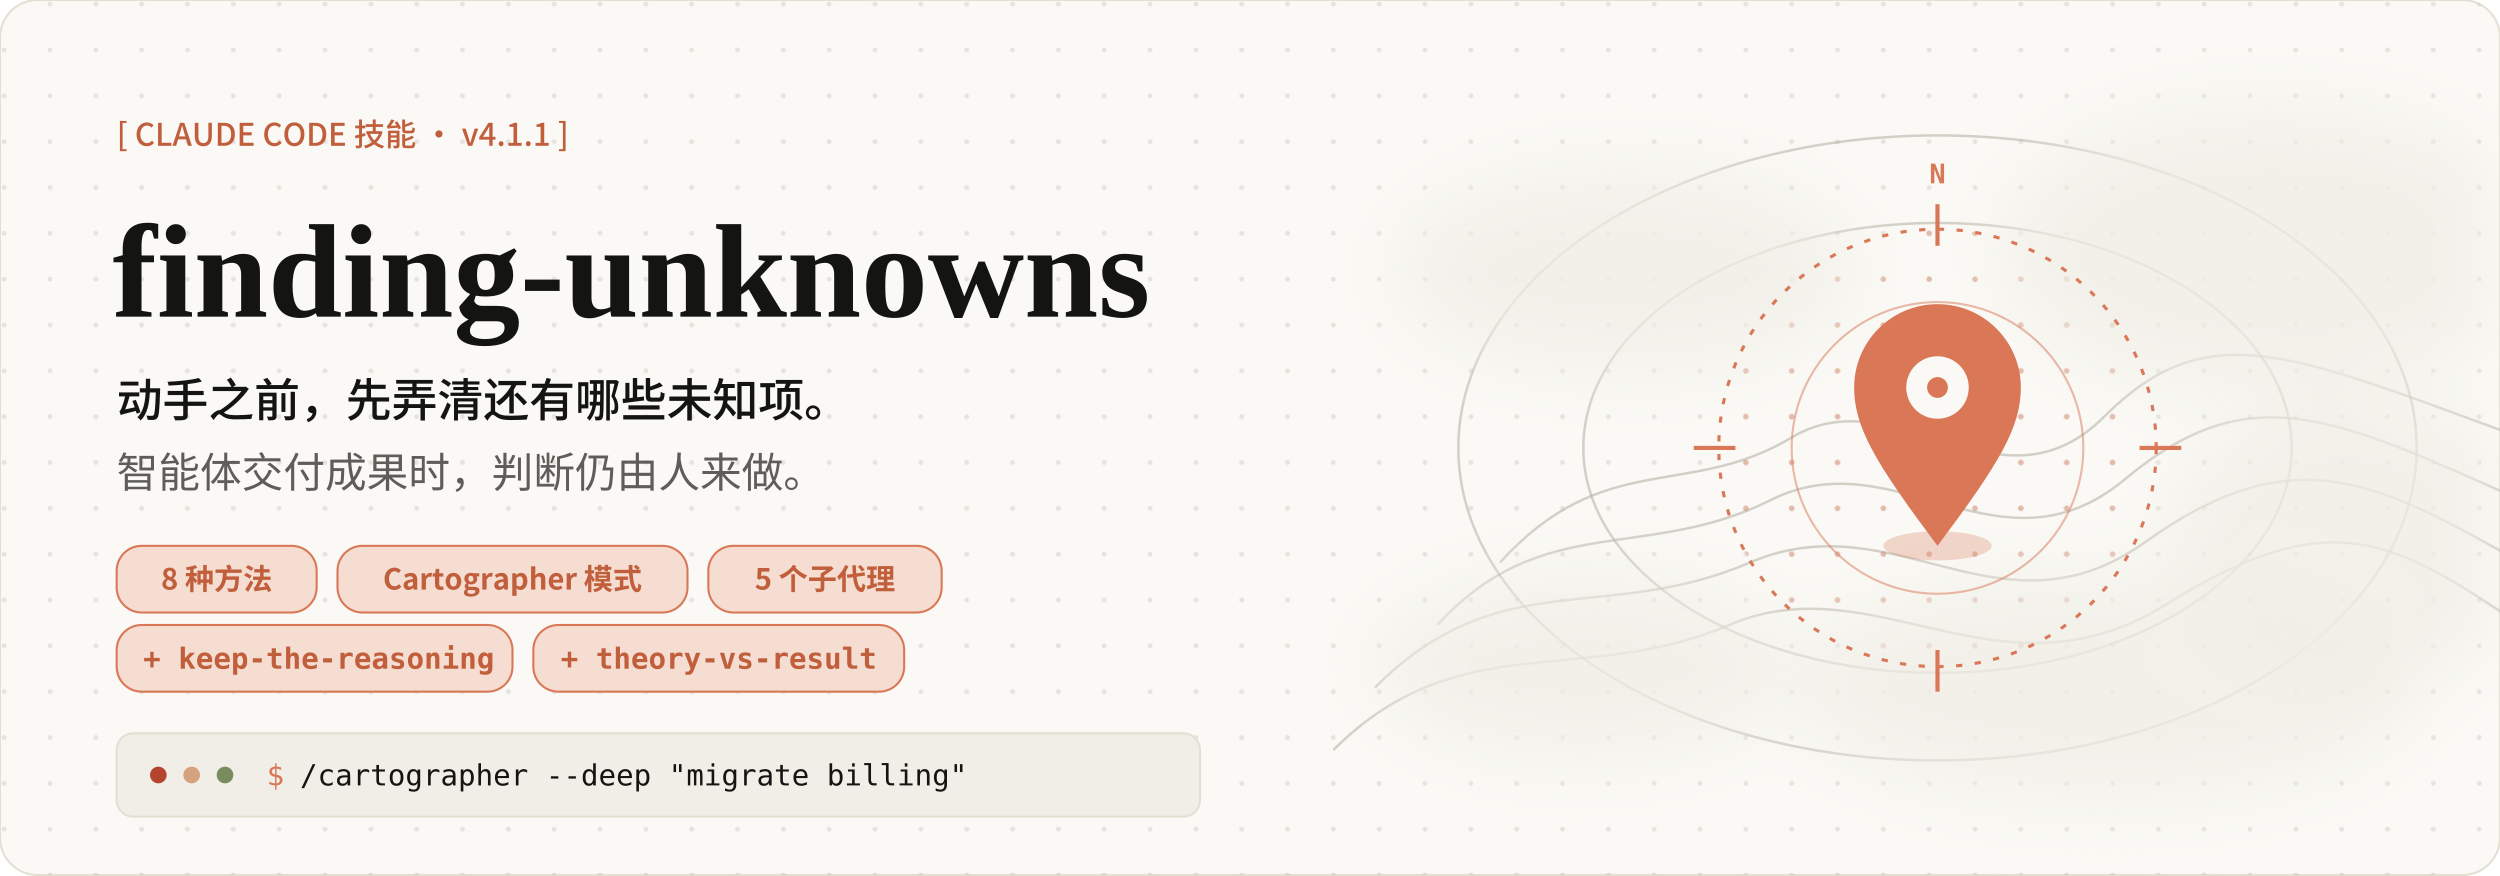
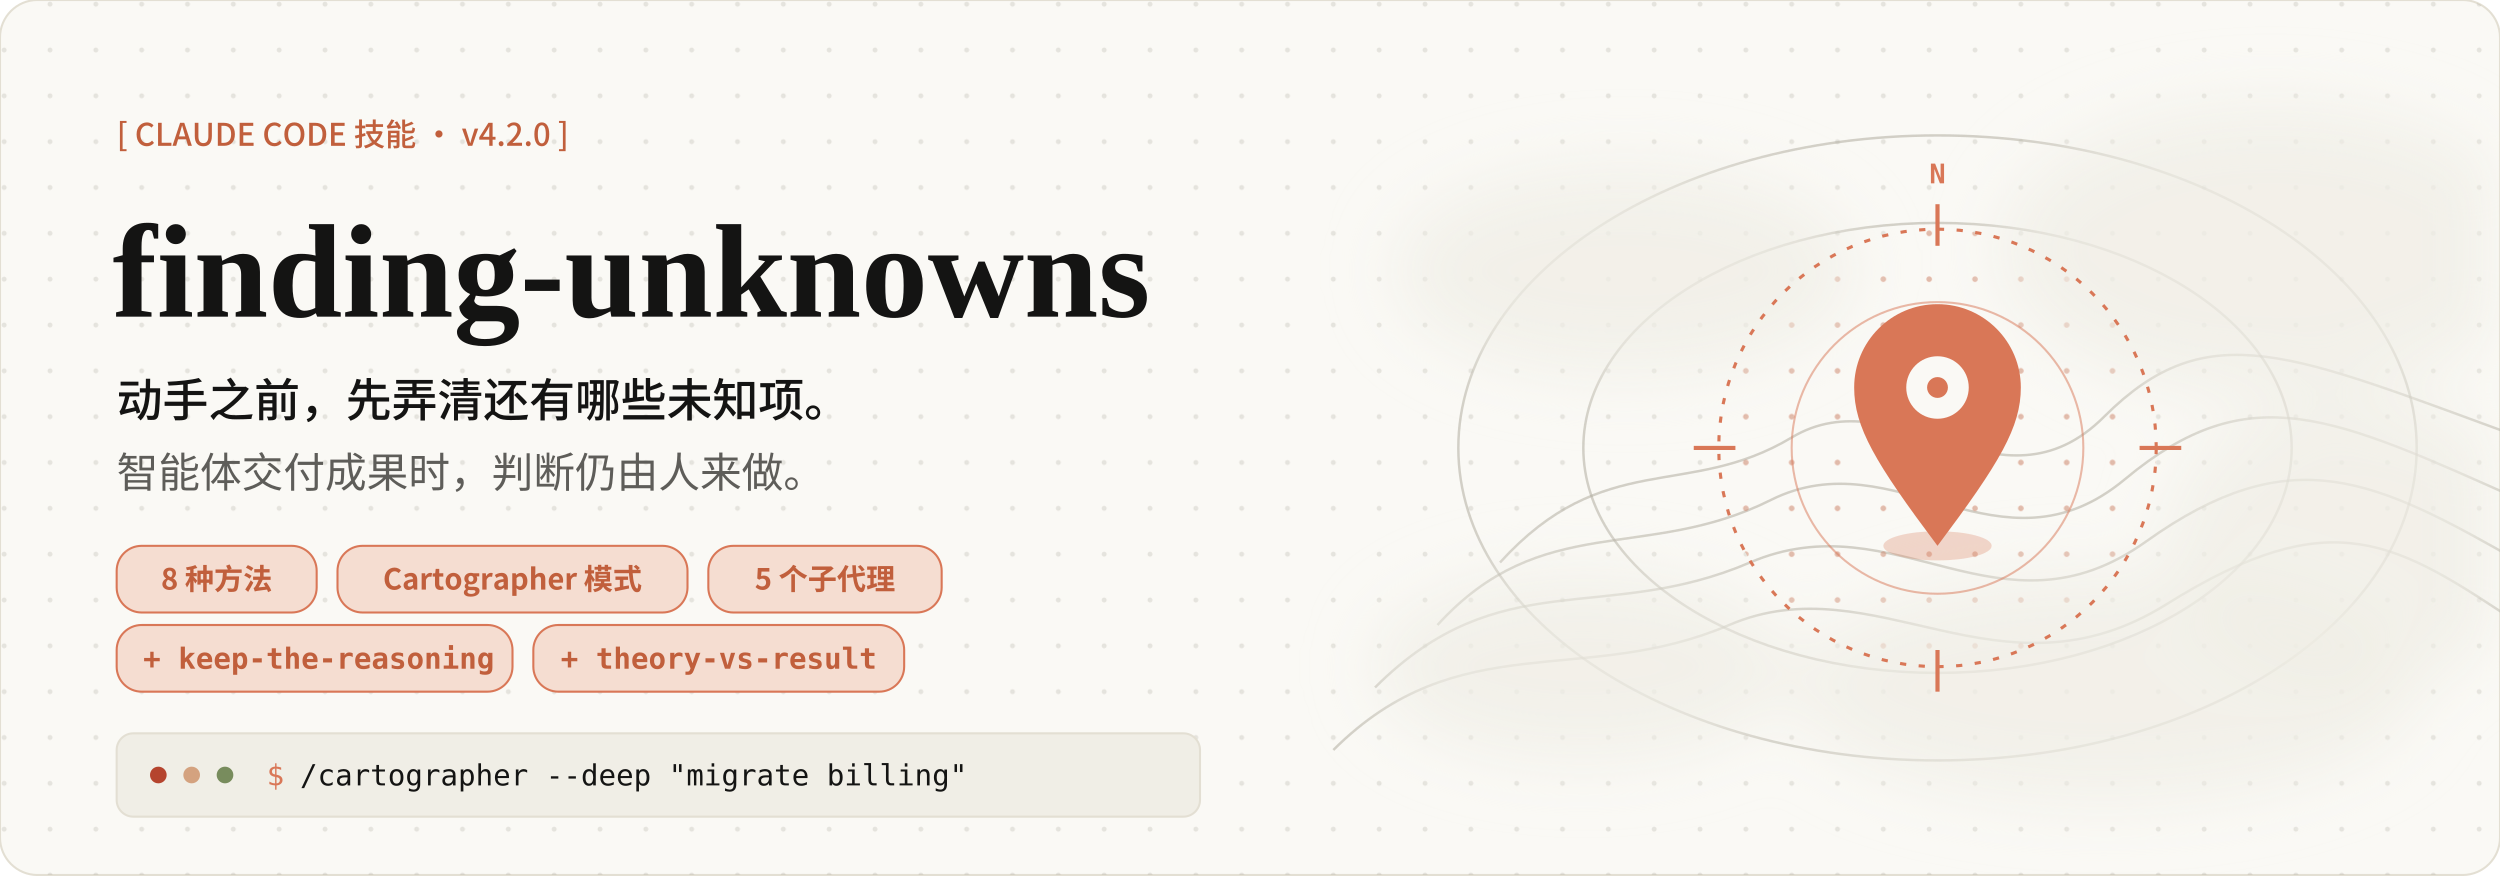
<svg xmlns="http://www.w3.org/2000/svg" xmlns:xlink="http://www.w3.org/1999/xlink" width="1200" height="420" viewBox="0 0 1200 420" role="img" aria-labelledby="t d">
  <defs>
    <path id="nsc400-cid01398" d="M194 244C111 244 42 176 42 92C42 7 111 -61 194 -61C279 -61 347 7 347 92C347 176 279 244 194 244ZM194 -10C139 -10 93 35 93 92C93 147 139 193 194 193C251 193 296 147 296 92C296 35 251 -10 194 -10Z" />
    <path id="nsc400-cid09708" d="M318 597C258 521 159 442 70 392C87 380 115 351 129 336C216 393 322 483 391 569ZM618 555C711 491 822 396 873 332L936 382C881 445 768 536 677 598ZM352 422 285 401C325 303 379 220 448 152C343 72 208 20 47 -14C61 -31 85 -64 93 -82C254 -42 393 16 503 102C609 16 744 -42 910 -74C920 -53 941 -22 958 -5C797 21 663 74 559 151C630 220 686 303 727 406L652 427C618 335 568 260 503 199C437 261 387 336 352 422ZM418 825C443 787 470 737 485 701H67V628H931V701H517L562 719C549 754 516 809 489 849Z" />
    <path id="nsc400-cid09749" d="M457 837C454 683 460 194 43 -17C66 -33 90 -57 104 -76C349 55 455 279 502 480C551 293 659 46 910 -72C922 -51 944 -25 965 -9C611 150 549 569 534 689C539 749 540 800 541 837Z" />
    <path id="nsc400-cid09777" d="M323 768V699H441C437 443 421 132 247 -32C267 -44 292 -65 306 -83C490 98 511 423 517 699H716C698 599 674 486 654 411H845C832 141 816 36 789 9C779 -1 767 -4 748 -4C725 -4 667 -3 605 3C619 -18 627 -49 629 -71C689 -74 746 -75 778 -72C812 -69 833 -62 853 -37C888 2 904 122 920 445C921 456 922 481 922 481H742C762 568 784 678 800 768ZM229 835C183 686 108 536 24 439C37 420 58 380 65 362C94 397 122 437 148 481V-80H220V616C250 680 277 749 299 816Z" />
    <path id="nsc400-cid09792" d="M408 406C459 326 524 218 554 155L624 193C592 254 525 359 473 437ZM751 828V618H345V542H751V23C751 0 742 -7 718 -8C695 -9 613 -10 528 -6C539 -27 553 -61 558 -81C667 -82 734 -81 774 -69C812 -57 828 -35 828 23V542H954V618H828V828ZM295 834C236 678 140 525 37 427C52 409 75 370 84 352C119 387 153 429 186 474V-78H261V590C302 660 338 735 368 811Z" />
    <path id="nsc400-cid09966" d="M251 836C201 685 119 535 30 437C45 420 67 380 74 363C104 397 133 436 160 479V-78H232V605C266 673 296 745 321 816ZM416 175V106H581V-74H654V106H815V175H654V521C716 347 812 179 916 84C930 104 955 130 973 143C865 230 761 398 702 566H954V638H654V837H581V638H298V566H536C474 396 369 226 259 138C276 125 301 99 313 81C419 177 517 342 581 518V175Z" />
    <path id="nsc400-cid10402" d="M696 840C673 679 632 520 565 417C572 410 583 398 592 386H483V577H614V645H483V829H411V645H273V577H411V386H299V-35H366V31H594V384L612 359C630 386 646 416 660 449C675 355 698 257 736 168C689 86 626 21 539 -29C554 -41 578 -68 587 -81C664 -32 723 27 770 98C808 28 859 -33 925 -80C935 -61 957 -34 971 -21C899 25 847 90 808 165C863 276 895 413 914 581H960V646H727C742 705 754 766 764 828ZM366 320H527V97H366ZM709 581H847C833 450 811 338 772 244C734 346 714 458 703 561ZM233 835C185 681 105 528 18 429C31 410 50 369 58 352C91 391 122 436 152 485V-80H222V615C253 680 280 748 302 816Z" />
    <path id="nsc400-cid11182" d="M839 821V19C839 0 831 -6 812 -6C793 -7 730 -8 659 -5C671 -27 683 -61 687 -81C779 -82 835 -80 868 -67C899 -55 913 -32 913 19V821ZM631 720V165H703V720ZM500 786C474 718 434 640 398 586C415 579 446 564 461 553C495 609 538 694 569 767ZM73 757C110 696 154 614 173 562L239 591C218 642 174 721 136 781ZM46 299V229H261C237 130 184 37 73 -33C91 -45 118 -71 130 -86C259 -4 316 108 340 229H569V299H350C355 343 356 388 356 432V468H543V540H356V835H281V540H83V468H281V432C281 388 279 343 274 299Z" />
    <path id="nsc400-cid18519" d="M544 839C544 782 546 725 549 670H128V389C128 259 119 86 36 -37C54 -46 86 -72 99 -87C191 45 206 247 206 388V395H389C385 223 380 159 367 144C359 135 350 133 335 133C318 133 275 133 229 138C241 119 249 89 250 68C299 65 345 65 371 67C398 70 415 77 431 96C452 123 457 208 462 433C462 443 463 465 463 465H206V597H554C566 435 590 287 628 172C562 96 485 34 396 -13C412 -28 439 -59 451 -75C528 -29 597 26 658 92C704 -11 764 -73 841 -73C918 -73 946 -23 959 148C939 155 911 172 894 189C888 56 876 4 847 4C796 4 751 61 714 159C788 255 847 369 890 500L815 519C783 418 740 327 686 247C660 344 641 463 630 597H951V670H626C623 725 622 781 622 839ZM671 790C735 757 812 706 850 670L897 722C858 756 779 805 716 836Z" />
    <path id="nsc400-cid20103" d="M466 773C452 721 425 643 403 594L448 578C472 623 501 695 526 755ZM190 755C212 700 229 628 233 580L286 598C281 645 262 717 239 771ZM320 838V539H177V474H311C276 385 215 290 159 238C169 222 185 195 192 176C238 220 284 294 320 370V120H385V386C420 340 463 280 480 250L524 302C504 329 414 434 385 462V474H531V539H385V838ZM84 804V22H505V89H151V804ZM569 739V421C569 266 560 104 490 -40C509 -51 535 -70 548 -85C627 70 640 242 640 421V434H785V-81H856V434H961V504H640V690C752 714 873 747 957 786L895 842C820 803 685 765 569 739Z" />
    <path id="nsc400-cid20241" d="M474 452C527 375 595 269 627 208L693 246C659 307 590 409 536 485ZM324 402V174H153V402ZM324 469H153V688H324ZM81 756V25H153V106H394V756ZM764 835V640H440V566H764V33C764 13 756 6 736 6C714 4 640 4 562 7C573 -15 585 -49 590 -70C690 -70 754 -69 790 -56C826 -44 840 -22 840 33V566H962V640H840V835Z" />
    <path id="nsc400-cid20445" d="M615 691H823V478H615ZM545 759V410H896V759ZM269 118H735V19H269ZM269 177V271H735V177ZM195 333V-80H269V-43H735V-78H811V333ZM162 843C140 768 100 693 50 642C67 634 96 616 110 605C132 630 153 661 173 696H258V637L256 601H50V539H243C221 478 168 412 40 362C57 349 79 326 89 310C194 357 254 414 288 472C338 438 413 384 443 360L495 411C466 431 352 501 311 523L316 539H503V601H328L329 637V696H477V757H204C214 780 223 805 231 829Z" />
    <path id="nsc400-cid20840" d="M756 629C733 568 690 482 655 428L719 406C754 456 798 535 834 605ZM185 600C224 540 263 459 276 408L347 436C333 487 292 566 252 624ZM460 840V719H104V648H460V396H57V324H409C317 202 169 85 34 26C52 11 76 -18 88 -36C220 30 363 150 460 282V-79H539V285C636 151 780 27 914 -39C927 -20 950 8 968 23C832 83 683 202 591 324H945V396H539V648H903V719H539V840Z" />
    <path id="nsc400-cid20925" d="M159 792V394H461V309H62V240H400C310 144 167 58 36 15C53 -1 76 -28 88 -47C220 3 364 98 461 208V-80H540V213C639 106 785 9 914 -42C925 -23 949 5 965 21C839 63 694 148 601 240H939V309H540V394H848V792ZM236 563H461V459H236ZM540 563H767V459H540ZM236 727H461V625H236ZM540 727H767V625H540Z" />
    <path id="nsc400-cid27066" d="M189 279H459V57H189ZM810 279V57H535V279ZM189 353V571H459V353ZM810 353H535V571H810ZM459 840V646H114V-80H189V-18H810V-76H888V646H535V840Z" />
    <path id="nsc400-cid32775" d="M383 420V334H170V420ZM100 484V-79H170V125H383V8C383 -5 380 -9 367 -9C352 -10 310 -10 263 -8C273 -28 284 -57 288 -77C351 -77 394 -76 422 -65C449 -53 457 -32 457 7V484ZM170 275H383V184H170ZM858 765C801 735 711 699 625 670V838H551V506C551 424 576 401 672 401C692 401 822 401 844 401C923 401 946 434 954 556C933 561 903 572 888 585C883 486 876 469 837 469C809 469 699 469 678 469C633 469 625 475 625 507V609C722 637 829 673 908 709ZM870 319C812 282 716 243 625 213V373H551V35C551 -49 577 -71 674 -71C695 -71 827 -71 849 -71C933 -71 954 -35 963 99C943 104 913 116 896 128C892 15 884 -4 843 -4C814 -4 703 -4 681 -4C634 -4 625 2 625 34V151C726 179 841 218 919 263ZM84 553C105 562 140 567 414 586C423 567 431 549 437 533L502 563C481 623 425 713 373 780L312 756C337 722 362 682 384 643L164 631C207 684 252 751 287 818L209 842C177 764 122 685 105 664C88 643 73 628 58 625C67 605 80 569 84 553Z" />
    <path id="nsc400-cid59058" d="M157 -107C262 -70 330 12 330 120C330 190 300 235 245 235C204 235 169 210 169 163C169 116 203 92 244 92L261 94C256 25 212 -22 135 -54Z" />
    <path id="nsc500-cid00015" d="M149 -14C193 -14 227 21 227 68C227 115 193 149 149 149C106 149 72 115 72 68C72 21 106 -14 149 -14Z" />
-     <path id="nsc500-cid00018" d="M85 0H506V95H363V737H276C233 710 184 692 115 680V607H247V95H85Z" />
+     <path id="nsc500-cid00017" d="M286 -14C429 -14 523 115 523 371C523 625 429 750 286 750C141 750 47 626 47 371C47 115 141 -14 286 -14ZM286 78C211 78 158 159 158 371C158 582 211 659 286 659C360 659 413 582 413 371C413 159 360 78 286 78Z" />
+     <path id="nsc500-cid00019" d="M44 0H520V99H335C299 99 253 95 215 91C371 240 485 387 485 529C485 662 398 750 263 750C166 750 101 709 38 640L103 576C143 622 191 657 248 657C331 657 372 603 372 523C372 402 261 259 44 67Z" />
    <path id="nsc500-cid00021" d="M339 0H447V198H540V288H447V737H313L20 275V198H339ZM339 288H137L281 509C302 547 322 585 340 623H344C342 582 339 520 339 480Z" />
    <path id="nsc500-cid00034" d="M0 0H119L181 209H437L499 0H622L378 737H244ZM209 301 238 400C262 480 285 561 307 645H311C334 562 356 480 380 400L409 301Z" />
    <path id="nsc500-cid00036" d="M384 -14C480 -14 554 24 614 93L551 167C507 119 456 88 389 88C259 88 176 196 176 370C176 543 265 649 392 649C451 649 497 621 536 583L598 657C553 706 481 750 390 750C203 750 56 606 56 367C56 125 199 -14 384 -14Z" />
    <path id="nsc500-cid00037" d="M97 0H294C514 0 643 131 643 371C643 612 514 737 288 737H97ZM213 95V642H280C438 642 523 555 523 371C523 188 438 95 280 95Z" />
    <path id="nsc500-cid00038" d="M97 0H543V99H213V336H483V434H213V639H532V737H97Z" />
    <path id="nsc500-cid00045" d="M97 0H525V99H213V737H97Z" />
    <path id="nsc500-cid00048" d="M377 -14C567 -14 698 134 698 371C698 608 567 750 377 750C188 750 56 609 56 371C56 134 188 -14 377 -14ZM377 88C255 88 176 199 176 371C176 543 255 649 377 649C499 649 579 543 579 371C579 199 499 88 377 88Z" />
    <path id="nsc500-cid00054" d="M367 -14C530 -14 640 76 640 316V737H528V309C528 142 460 88 367 88C275 88 209 142 209 309V737H93V316C93 76 204 -14 367 -14Z" />
    <path id="nsc500-cid00060" d="M104 -171H316V-107H190V733H316V797H104Z" />
    <path id="nsc500-cid00062" d="M40 -171H252V797H40V733H165V-107H40Z" />
    <path id="nsc500-cid00087" d="M207 0H342L531 551H419L325 254C310 200 293 144 277 90H273C257 144 241 200 225 254L131 551H14Z" />
    <path id="nsc500-cid01398" d="M194 246C108 246 37 175 37 89C37 3 108 -67 194 -67C281 -67 350 3 350 89C350 175 281 246 194 246ZM194 -7C141 -7 98 36 98 89C98 142 141 185 194 185C247 185 290 142 290 89C290 36 247 -7 194 -7Z" />
    <path id="nsc500-cid01644" d="M500 496C436 496 384 444 384 380C384 316 436 264 500 264C564 264 616 316 616 380C616 444 564 496 500 496Z" />
    <path id="nsc500-cid09583" d="M240 143C187 143 115 89 46 14L115 -74C160 -9 206 54 238 54C260 54 292 21 334 -5C402 -47 483 -59 605 -59C703 -59 866 -54 939 -49C941 -23 956 27 967 53C870 41 720 32 609 32C498 32 414 39 350 80L337 88C543 218 760 422 884 609L812 656L793 651H534L601 690C579 732 529 801 490 852L406 807C440 760 482 695 505 651H97V559H723C611 414 425 245 251 142Z" />
    <path id="nsc500-cid09689" d="M166 247V156H845V247ZM52 33V-61H949V33ZM99 738V395L37 389L48 296C171 311 344 332 507 353L505 440L356 423V596H497V681H356V844H262V413L187 405V738ZM845 747C794 716 717 683 639 655V844H545V459C545 357 571 327 677 327C698 327 808 327 831 327C920 327 946 366 958 505C931 511 892 527 871 542C867 435 860 416 823 416C799 416 707 416 688 416C646 416 639 422 639 459V570C734 598 837 633 918 672Z" />
    <path id="nsc500-cid10845" d="M453 844V697H296C309 734 320 771 330 806L234 825C211 721 161 587 94 503C117 494 155 474 177 460C209 500 237 551 261 606H453V421H58V330H310C292 179 251 58 44 -8C65 -27 92 -65 103 -89C333 -7 387 142 408 330H579V58C579 -39 604 -69 703 -69C723 -69 813 -69 833 -69C920 -69 946 -28 955 128C930 135 889 150 869 166C865 41 859 21 825 21C804 21 732 21 716 21C681 21 674 26 674 58V330H944V421H549V606H869V697H549V844Z" />
    <path id="nsc500-cid11237" d="M595 514V103H682V514ZM796 543V27C796 13 791 9 775 8C759 7 705 7 649 9C663 -15 678 -55 683 -81C758 -81 810 -79 844 -64C879 -49 890 -24 890 26V543ZM711 848C690 801 655 737 623 690H330L383 709C365 748 324 804 286 845L197 814C229 776 264 727 282 690H50V604H951V690H730C757 729 786 774 813 817ZM397 289V203H199V289ZM397 361H199V443H397ZM109 524V-79H199V132H397V17C397 5 393 1 380 0C367 -1 323 -1 278 1C291 -21 304 -57 309 -81C375 -81 419 -80 449 -65C480 -51 489 -28 489 16V524Z" />
    <path id="nsc500-cid11393" d="M86 764V680H475V764ZM637 827C637 756 637 687 635 619H506V528H632C620 305 582 110 452 -13C476 -27 508 -60 523 -83C668 57 711 278 724 528H854C843 190 831 63 807 34C797 21 786 18 769 18C748 18 700 18 647 23C663 -3 674 -42 676 -69C728 -72 781 -73 813 -69C846 -64 868 -54 890 -24C924 21 935 165 948 574C948 587 948 619 948 619H728C730 687 731 757 731 827ZM90 33C116 49 155 61 420 125L436 66L518 94C501 162 457 279 419 366L343 345C360 302 379 252 395 204L186 158C223 243 257 345 281 442H493V529H51V442H184C160 330 121 219 107 188C91 150 77 125 60 119C70 96 85 52 90 33Z" />
    <path id="nsc500-cid12277" d="M551 717 550 563H479V717ZM323 324V243H382C364 146 328 50 260 -29C276 -39 306 -70 317 -87C398 5 439 125 460 243H546C542 100 537 39 528 20C520 3 513 0 500 0C485 0 457 0 426 3C438 -21 445 -57 447 -81C483 -83 515 -83 540 -78C566 -74 583 -65 599 -34C625 10 625 192 628 753C628 764 628 797 628 797H324V717H401V563H324V482H401C401 433 399 379 394 324ZM549 482 547 324H471C477 380 479 434 479 482ZM682 797V-85H761V719H861C844 640 818 525 794 444C854 358 865 283 865 223C865 188 861 158 849 147C841 140 832 137 822 137C811 136 797 136 780 138C793 114 798 80 798 58C819 57 838 57 854 59C874 62 892 69 905 79C932 101 943 147 943 211C943 281 930 361 868 452C898 541 931 669 956 767L898 800L887 797ZM70 752V83H141V180H291V752ZM141 665H217V267H141Z" />
    <path id="nsc500-cid17143" d="M58 493V412H940V493H544V570H862V646H544V720H897V801H98V720H451V646H137V570H451V493ZM629 389V273H370V389H276V273H48V189H267C248 116 191 44 31 -7C51 -24 79 -59 90 -82C287 -16 348 87 364 189H629V-85H726V189H954V273H726V389Z" />
    <path id="nsc500-cid18630" d="M46 327V235H452V39C452 18 444 11 421 11C398 10 317 10 237 12C252 -13 270 -55 277 -81C381 -82 449 -80 492 -65C534 -50 551 -24 551 37V235H956V327H551V471H898V561H551V710C666 724 774 742 861 767L791 844C633 799 349 772 109 761C118 740 130 702 133 678C234 682 344 689 452 699V561H114V471H452V327Z" />
    <path id="nsc500-cid18711" d="M608 844V693H381V605H608V468H400V382H444L427 377C466 276 517 189 583 117C506 64 418 26 324 2C342 -18 365 -58 374 -83C475 -53 569 -9 651 51C724 -9 811 -55 912 -85C926 -61 952 -23 973 -4C877 21 794 60 725 113C813 198 882 307 922 446L861 472L844 468H702V605H936V693H702V844ZM520 382H802C768 301 717 231 655 174C597 233 552 303 520 382ZM169 844V647H45V559H169V357C118 344 71 333 33 324L58 233L169 264V25C169 11 163 6 150 6C137 5 94 5 50 6C62 -19 74 -57 78 -80C147 -81 192 -78 222 -63C251 -49 262 -24 262 25V290L376 323L364 409L262 382V559H367V647H262V844Z" />
    <path id="nsc500-cid20695" d="M379 845C368 803 354 760 337 718H60V629H298C235 504 147 389 33 312C52 295 81 261 95 240C152 280 202 327 247 380V-83H340V112H735V27C735 12 729 7 712 7C695 6 634 6 575 9C587 -17 601 -57 604 -83C689 -83 745 -82 781 -68C817 -53 827 -25 827 25V530H351C370 562 387 595 402 629H943V718H440C453 753 465 787 476 822ZM340 280H735V192H340ZM340 360V446H735V360Z" />
    <path id="nsc500-cid20756" d="M449 844V686H131V592H449V439H58V345H400C311 223 166 107 28 47C50 28 81 -10 98 -34C224 32 354 141 449 264V-84H549V268C645 143 775 30 902 -34C918 -9 948 28 971 47C834 107 688 223 598 345H946V439H549V592H875V686H549V844Z" />
    <path id="nsc500-cid23731" d="M78 761C132 730 203 683 236 650L295 723C259 755 188 799 134 826ZM31 499C89 467 163 419 198 385L256 459C218 492 142 537 85 566ZM63 -12 149 -67C196 29 250 149 291 255L214 311C169 196 107 66 63 -12ZM447 204H782V139H447ZM447 271V332H782V271ZM567 844V770H320V701H567V647H346V581H567V523H283V453H955V523H661V581H890V647H661V701H916V770H661V844ZM360 403V-84H447V69H782V15C782 2 778 -2 764 -2C751 -2 703 -3 656 0C667 -23 679 -58 683 -82C753 -82 800 -81 831 -68C863 -54 872 -30 872 13V403Z" />
    <path id="nsc500-cid28275" d="M542 758V-55H634V21H817V-43H913V758ZM634 110V669H817V110ZM145 844C123 726 83 608 26 533C48 520 86 494 103 478C131 518 156 569 178 625H239V475V444H41V354H233C218 228 171 91 29 -10C48 -24 83 -62 96 -81C202 -4 263 97 296 200C349 137 417 52 450 2L515 83C486 117 370 247 320 296L329 354H513V444H335V473V625H485V713H208C219 750 229 788 237 826Z" />
    <path id="nsc500-cid32775" d="M369 407V335H184V407ZM96 486V-83H184V114H369V19C369 7 365 3 353 3C339 2 298 2 255 4C268 -20 282 -57 287 -82C348 -82 393 -80 423 -66C454 -52 462 -27 462 18V486ZM184 263H369V187H184ZM853 774C800 745 720 711 642 683V842H549V523C549 429 575 401 681 401C702 401 815 401 838 401C923 401 949 435 960 560C934 566 895 580 877 595C872 501 865 485 829 485C804 485 711 485 692 485C649 485 642 490 642 524V607C735 634 837 668 915 705ZM863 327C810 292 726 255 643 225V375H550V47C550 -48 577 -76 683 -76C705 -76 820 -76 843 -76C932 -76 958 -39 969 99C943 105 905 119 885 134C881 26 874 7 835 7C809 7 714 7 695 7C652 7 643 13 643 47V147C741 176 848 213 926 257ZM85 546C108 555 145 561 405 581C414 562 421 545 426 529L510 565C491 626 437 716 387 784L308 753C329 722 351 687 370 652L182 640C224 692 267 756 299 819L199 847C169 771 117 695 101 675C84 653 69 639 53 635C64 610 80 565 85 546Z" />
    <path id="nsc500-cid40120" d="M673 472C743 401 838 304 883 245L954 313C908 369 810 462 742 529ZM77 782C131 729 196 655 226 608L305 668C272 714 204 784 150 834ZM327 780V686H612C532 535 410 403 275 320C296 302 332 263 346 243C424 298 500 368 567 450V71H664V586C684 618 703 652 720 686H933V780ZM257 508H38V415H162V122C118 103 68 60 18 4L88 -89C131 -23 175 43 207 43C229 43 264 8 307 -19C381 -63 465 -74 597 -74C700 -74 877 -68 949 -63C951 -34 967 16 978 42C877 29 717 20 601 20C484 20 393 27 326 69C296 87 275 103 257 115Z" />
    <path id="nsc500-cid44152" d="M610 493V285C610 183 580 60 310 -11C330 -29 358 -64 370 -84C652 4 705 150 705 284V493ZM688 83C763 35 859 -35 905 -82L968 -16C919 29 821 96 747 141ZM25 195 48 96C143 128 266 170 383 211L371 291L257 259V641H366V731H42V641H163V232ZM414 625V153H507V541H805V156H901V625H666C680 653 695 685 710 717H960V802H382V717H599C590 686 579 653 568 625Z" />
    <path id="nsc500-cid59058" d="M173 -120C287 -84 357 3 357 113C357 189 324 238 261 238C215 238 176 209 176 158C176 107 215 79 260 79L274 80C269 19 224 -27 147 -55Z" />
    <path id="nsc700-cid00022" d="M277 -14C412 -14 535 81 535 246C535 407 432 480 307 480C273 480 247 474 218 460L232 617H501V741H105L85 381L152 338C196 366 220 376 263 376C337 376 388 328 388 242C388 155 334 106 257 106C189 106 136 140 94 181L26 87C82 32 159 -14 277 -14Z" />
    <path id="nsc700-cid00025" d="M295 -14C444 -14 544 72 544 184C544 285 488 345 419 382V387C467 422 514 483 514 556C514 674 430 753 299 753C170 753 76 677 76 557C76 479 117 423 174 382V377C105 341 47 279 47 184C47 68 152 -14 295 -14ZM341 423C264 454 206 488 206 557C206 617 246 650 296 650C358 650 394 607 394 547C394 503 377 460 341 423ZM298 90C229 90 174 133 174 200C174 256 202 305 242 338C338 297 407 266 407 189C407 125 361 90 298 90Z" />
    <path id="nsc700-cid00036" d="M392 -14C489 -14 568 24 629 95L550 187C511 144 462 114 398 114C281 114 206 211 206 372C206 531 289 627 401 627C457 627 500 601 538 565L615 659C567 709 493 754 398 754C211 754 54 611 54 367C54 120 206 -14 392 -14Z" />
    <path id="nsc700-cid00066" d="M216 -14C281 -14 337 17 385 60H390L400 0H520V327C520 489 447 574 305 574C217 574 137 540 72 500L124 402C176 433 226 456 278 456C347 456 371 414 373 359C148 335 51 272 51 153C51 57 116 -14 216 -14ZM265 101C222 101 191 120 191 164C191 215 236 252 373 268V156C338 121 307 101 265 101Z" />
    <path id="nsc700-cid00070" d="M323 -14C392 -14 463 10 518 48L468 138C427 113 388 100 343 100C259 100 199 147 187 238H532C536 252 539 279 539 306C539 462 459 574 305 574C172 574 44 461 44 280C44 95 166 -14 323 -14ZM184 337C196 418 248 460 307 460C380 460 413 412 413 337Z" />
    <path id="nsc700-cid00072" d="M276 -243C463 -243 581 -157 581 -44C581 54 507 96 372 96H276C211 96 188 112 188 141C188 165 198 177 212 190C237 181 263 177 284 177C405 177 501 240 501 367C501 402 490 433 476 452H571V560H370C346 568 317 574 284 574C166 574 59 503 59 372C59 306 95 253 134 225V221C100 197 72 158 72 117C72 70 93 41 123 22V17C70 -12 43 -52 43 -99C43 -198 144 -243 276 -243ZM284 268C236 268 197 305 197 372C197 437 235 473 284 473C334 473 373 437 373 372C373 305 334 268 284 268ZM298 -149C217 -149 165 -123 165 -77C165 -53 176 -31 201 -11C222 -16 245 -18 278 -18H347C407 -18 440 -29 440 -69C440 -112 383 -149 298 -149Z" />
    <path id="nsc700-cid00073" d="M79 0H226V385C267 426 297 448 342 448C397 448 421 418 421 331V0H568V349C568 490 516 574 395 574C319 574 263 534 219 492L226 597V798H79Z" />
    <path id="nsc700-cid00080" d="M313 -14C453 -14 582 94 582 280C582 466 453 574 313 574C172 574 44 466 44 280C44 94 172 -14 313 -14ZM313 106C236 106 194 174 194 280C194 385 236 454 313 454C389 454 432 385 432 280C432 174 389 106 313 106Z" />
    <path id="nsc700-cid00081" d="M79 -215H226V-44L221 47C263 8 311 -14 360 -14C483 -14 598 97 598 289C598 461 515 574 378 574C317 574 260 542 213 502H210L199 560H79ZM328 107C297 107 262 118 226 149V396C264 434 298 453 336 453C413 453 447 394 447 287C447 165 394 107 328 107Z" />
    <path id="nsc700-cid00083" d="M79 0H226V334C258 415 310 444 353 444C377 444 393 441 413 435L437 562C421 569 403 574 372 574C314 574 254 534 213 461H210L199 560H79Z" />
    <path id="nsc700-cid00085" d="M284 -14C333 -14 372 -2 403 7L378 114C363 108 341 102 323 102C273 102 246 132 246 196V444H385V560H246V711H125L108 560L21 553V444H100V195C100 71 151 -14 284 -14Z" />
    <path id="nsc700-cid09540" d="M436 526V-88H561V526ZM498 851C396 681 214 558 23 486C57 453 92 406 111 369C256 436 395 533 504 658C660 496 785 421 894 368C912 408 950 454 983 482C867 527 730 601 576 752L606 800Z" />
    <path id="nsc700-cid09807" d="M716 786C768 736 828 665 853 619L950 680C921 727 858 795 806 842ZM527 834C530 728 535 630 543 539L340 512L357 397L554 424C591 117 669 -72 840 -87C896 -91 951 -45 976 149C954 161 901 192 878 218C870 107 858 56 835 58C754 69 702 217 674 440L965 480L948 593L662 555C655 641 651 735 649 834ZM284 841C223 690 118 542 9 449C30 420 65 356 76 327C112 360 147 398 181 440V-88H305V620C341 680 373 743 399 804Z" />
    <path id="nsc700-cid15353" d="M443 555V416H45V295H443V56C443 39 436 34 414 33C392 32 314 32 244 36C264 2 288 -53 295 -88C387 -89 456 -86 505 -67C553 -48 568 -14 568 53V295H958V416H568V492C683 555 804 645 890 728L798 799L771 792H145V674H638C579 630 507 585 443 555Z" />
    <path id="nsc700-cid17163" d="M543 846C543 790 544 734 546 679H51V562H552C576 207 651 -90 823 -90C918 -90 959 -44 977 147C944 160 899 189 872 217C867 90 855 36 834 36C761 36 699 269 678 562H951V679H856L926 739C897 772 839 819 793 850L714 784C754 754 803 712 831 679H673C671 734 671 790 672 846ZM51 59 84 -62C214 -35 392 2 556 38L548 145L360 111V332H522V448H89V332H240V90C168 78 103 67 51 59Z" />
    <path id="nsc700-cid20129" d="M416 818C436 779 460 728 476 689H52V572H306C296 360 277 133 35 5C68 -20 105 -62 123 -94C304 10 379 167 412 335H729C715 156 697 69 670 46C656 35 643 33 621 33C591 33 521 34 452 40C475 8 493 -43 495 -78C562 -81 629 -82 668 -77C714 -73 746 -63 776 -30C818 13 839 126 857 399C859 415 860 451 860 451H430C434 491 437 532 440 572H949V689H538L607 718C591 758 561 818 534 863Z" />
    <path id="nsc700-cid22039" d="M512 404H787V360H512ZM512 525H787V482H512ZM720 850V781H604V850H490V781H373V683H490V626H604V683H720V626H836V683H949V781H836V850ZM401 608V277H593C591 257 588 237 585 219H355V120H546C509 68 442 31 317 6C340 -17 368 -61 378 -90C543 -50 625 12 667 99C717 7 793 -57 906 -88C922 -58 955 -12 980 11C890 29 823 66 778 120H953V219H703L710 277H903V608ZM151 850V663H42V552H151V527C123 413 74 284 18 212C38 180 64 125 76 91C103 133 129 190 151 254V-89H264V365C285 323 304 280 315 250L386 334C369 363 293 479 264 517V552H355V663H264V850Z" />
    <path id="nsc700-cid23247" d="M94 751C158 721 242 673 280 638L350 737C308 770 223 814 160 839ZM35 481C99 453 183 407 222 373L289 473C246 506 161 548 98 571ZM70 3 172 -78C232 20 295 134 348 239L260 319C200 203 123 78 70 3ZM399 -66C433 -50 484 -41 819 0C835 -32 847 -63 855 -89L962 -35C935 47 863 163 795 250L698 203C721 171 744 136 765 100L529 75C579 151 629 242 670 333H942V446H701V587H906V701H701V850H579V701H381V587H579V446H340V333H529C489 234 441 146 423 119C399 82 381 60 357 54C372 20 393 -40 399 -66Z" />
    <path id="nsc700-cid26492" d="M514 527H617V442H514ZM718 527H816V442H718ZM514 706H617V622H514ZM718 706H816V622H718ZM329 51V-58H975V51H729V146H941V254H729V340H931V807H405V340H606V254H399V146H606V51ZM24 124 51 2C147 33 268 73 379 111L358 225L261 194V394H351V504H261V681H368V792H36V681H146V504H45V394H146V159Z" />
    <path id="nsc700-cid29096" d="M629 534V347H544V534ZM750 534H834V347H750ZM629 846V650H431V170H544V232H629V-86H750V232H834V178H952V650H750V846ZM361 841C278 806 152 776 38 759C50 733 66 692 70 666C106 670 145 676 183 682V568H34V457H166C130 360 73 252 17 187C36 157 62 107 73 73C113 123 150 195 183 273V-89H299V312C323 274 346 233 358 206L427 300C408 324 326 418 299 442V457H409V568H299V705C345 716 389 729 428 743Z" />
  </defs>
  <defs>
    <pattern id="dots" width="22" height="22" patternUnits="userSpaceOnUse">
      <circle cx="2" cy="2" r="1.2" fill="#B1ADA1" opacity="0.28" />
    </pattern>
    <pattern id="dotsb" width="22" height="22" patternUnits="userSpaceOnUse">
      <circle cx="2" cy="2" r="1.4" fill="#D97757" opacity="0.75" />
    </pattern>
    <filter id="fog" x="-30%" y="-30%" width="160%" height="160%">
      <feGaussianBlur stdDeviation="16" />
    </filter>
    <clipPath id="clr">
      <circle cx="930" cy="215" r="105" />
    </clipPath>
    <clipPath id="frame">
      <rect width="1200" height="420" rx="18" />
    </clipPath>
  </defs>
  <rect width="1200" height="420" rx="18" fill="#FAF9F5" stroke="#E3DFD3" />
  <g clip-path="url(#frame)">
    <rect width="1200" height="420" fill="url(#dots)" />
    <g fill="none" stroke="#B1ADA1" stroke-opacity="0.55" stroke-width="1.2">
      <path d="M640 360C700 300 760 330 830 300S960 340 1040 290S1150 260 1210 300" />
      <path d="M660 330C720 270 770 300 840 270S960 310 1030 260S1140 230 1210 270" />
      <path d="M690 300C740 245 790 270 850 240S960 280 1020 230S1120 200 1210 240" />
      <path d="M720 270C770 215 810 240 860 210S960 250 1010 200S1100 170 1210 210" />
      <ellipse cx="930" cy="215" rx="230" ry="150" />
      <ellipse cx="930" cy="215" rx="170" ry="108" />
    </g>
    <g clip-path="url(#clr)">
      <rect x="800" y="100" width="260" height="230" fill="url(#dotsb)" opacity="0.5" />
    </g>
    <g filter="url(#fog)" fill="#F0EEE6">
      <ellipse cx="1090" cy="120" rx="130" ry="70" opacity="0.75" />
      <ellipse cx="1010" cy="330" rx="150" ry="55" opacity="0.75" />
      <ellipse cx="780" cy="130" rx="110" ry="50" opacity="0.75" />
      <ellipse cx="1130" cy="260" rx="90" ry="70" opacity="0.75" />
      <ellipse cx="760" cy="320" rx="100" ry="45" opacity="0.75" />
    </g>
    <circle cx="930" cy="215" r="105" fill="none" stroke="#D97757" stroke-width="1.5" stroke-dasharray="3 6" />
    <circle cx="930" cy="215" r="70" fill="none" stroke="#D97757" stroke-opacity="0.5" stroke-width="1" />
    <g stroke="#D97757" stroke-width="2">
      <path d="M930 98V118M930 312V332M813 215H833M1027 215H1047" />
    </g>
    <g font-family="ui-monospace, SFMono-Regular, Menlo, Consolas, monospace" font-size="13" font-weight="700" fill="#D97757" text-anchor="middle">
      <text x="930" y="88">N</text>
    </g>
    <ellipse cx="930" cy="262" rx="26" ry="7" fill="#D97757" opacity="0.28" />
    <path d="M930 262C900 222 890 205 890 186a40 40 0 0 1 80 0c0 19-10 36-40 76z" fill="#D97757" />
    <circle cx="930" cy="186" r="15" fill="#FAF9F5" />
    <circle cx="930" cy="186" r="5" fill="#D97757" />
  </g>
-   <g aria-label="[ CLAUDE CODE 技能 · v4.1.1 ]" role="img" fill="#C15F3C">
+   <g aria-label="[ CLAUDE CODE 技能 · v4.2.0 ]" role="img" fill="#C15F3C">
    <use href="#nsc500-cid00060" xlink:href="#nsc500-cid00060" transform="translate(56.00 70.00) scale(0.015 -0.015)" />
    <use href="#nsc500-cid00036" xlink:href="#nsc500-cid00036" transform="translate(64.72 70.00) scale(0.015 -0.015)" />
    <use href="#nsc500-cid00045" xlink:href="#nsc500-cid00045" transform="translate(74.41 70.00) scale(0.015 -0.015)" />
    <use href="#nsc500-cid00034" xlink:href="#nsc500-cid00034" transform="translate(82.78 70.00) scale(0.015 -0.015)" />
    <use href="#nsc500-cid00054" xlink:href="#nsc500-cid00054" transform="translate(92.10 70.00) scale(0.015 -0.015)" />
    <use href="#nsc500-cid00037" xlink:href="#nsc500-cid00037" transform="translate(103.10 70.00) scale(0.015 -0.015)" />
    <use href="#nsc500-cid00038" xlink:href="#nsc500-cid00038" transform="translate(113.58 70.00) scale(0.015 -0.015)" />
    <use href="#nsc500-cid00036" xlink:href="#nsc500-cid00036" transform="translate(125.96 70.00) scale(0.015 -0.015)" />
    <use href="#nsc500-cid00048" xlink:href="#nsc500-cid00048" transform="translate(135.65 70.00) scale(0.015 -0.015)" />
    <use href="#nsc500-cid00037" xlink:href="#nsc500-cid00037" transform="translate(146.96 70.00) scale(0.015 -0.015)" />
    <use href="#nsc500-cid00038" xlink:href="#nsc500-cid00038" transform="translate(157.44 70.00) scale(0.015 -0.015)" />
    <use href="#nsc500-cid18711" xlink:href="#nsc500-cid18711" transform="translate(169.82 70.00) scale(0.015 -0.015)" />
    <use href="#nsc500-cid32775" xlink:href="#nsc500-cid32775" transform="translate(184.82 70.00) scale(0.015 -0.015)" />
    <use href="#nsc500-cid01644" xlink:href="#nsc500-cid01644" transform="translate(203.19 70.00) scale(0.015 -0.015)" />
    <use href="#nsc500-cid00087" xlink:href="#nsc500-cid00087" transform="translate(221.57 70.00) scale(0.015 -0.015)" />
    <use href="#nsc500-cid00021" xlink:href="#nsc500-cid00021" transform="translate(229.75 70.00) scale(0.015 -0.015)" />
    <use href="#nsc500-cid00015" xlink:href="#nsc500-cid00015" transform="translate(238.30 70.00) scale(0.015 -0.015)" />
-     <use href="#nsc500-cid00018" xlink:href="#nsc500-cid00018" transform="translate(242.77 70.00) scale(0.015 -0.015)" />
+     <use href="#nsc500-cid00019" xlink:href="#nsc500-cid00019" transform="translate(242.77 70.00) scale(0.015 -0.015)" />
    <use href="#nsc500-cid00015" xlink:href="#nsc500-cid00015" transform="translate(251.32 70.00) scale(0.015 -0.015)" />
-     <use href="#nsc500-cid00018" xlink:href="#nsc500-cid00018" transform="translate(255.79 70.00) scale(0.015 -0.015)" />
+     <use href="#nsc500-cid00017" xlink:href="#nsc500-cid00017" transform="translate(255.79 70.00) scale(0.015 -0.015)" />
    <use href="#nsc500-cid00062" xlink:href="#nsc500-cid00062" transform="translate(267.71 70.00) scale(0.015 -0.015)" />
  </g>
  <text x="54" y="152" font-family="Georgia, 'Times New Roman', serif" font-size="64" font-weight="700" fill="#141413">finding-unknowns</text>
  <g aria-label="动手之前，先弄清还有哪些未知项。" role="img" fill="#141413">
    <use href="#nsc500-cid11393" xlink:href="#nsc500-cid11393" transform="translate(56.00 200.00) scale(0.022 -0.022)" />
    <use href="#nsc500-cid18630" xlink:href="#nsc500-cid18630" transform="translate(78.00 200.00) scale(0.022 -0.022)" />
    <use href="#nsc500-cid09583" xlink:href="#nsc500-cid09583" transform="translate(100.00 200.00) scale(0.022 -0.022)" />
    <use href="#nsc500-cid11237" xlink:href="#nsc500-cid11237" transform="translate(122.00 200.00) scale(0.022 -0.022)" />
    <use href="#nsc500-cid59058" xlink:href="#nsc500-cid59058" transform="translate(144.00 200.00) scale(0.022 -0.022)" />
    <use href="#nsc500-cid10845" xlink:href="#nsc500-cid10845" transform="translate(166.00 200.00) scale(0.022 -0.022)" />
    <use href="#nsc500-cid17143" xlink:href="#nsc500-cid17143" transform="translate(188.00 200.00) scale(0.022 -0.022)" />
    <use href="#nsc500-cid23731" xlink:href="#nsc500-cid23731" transform="translate(210.00 200.00) scale(0.022 -0.022)" />
    <use href="#nsc500-cid40120" xlink:href="#nsc500-cid40120" transform="translate(232.00 200.00) scale(0.022 -0.022)" />
    <use href="#nsc500-cid20695" xlink:href="#nsc500-cid20695" transform="translate(254.00 200.00) scale(0.022 -0.022)" />
    <use href="#nsc500-cid12277" xlink:href="#nsc500-cid12277" transform="translate(276.00 200.00) scale(0.022 -0.022)" />
    <use href="#nsc500-cid09689" xlink:href="#nsc500-cid09689" transform="translate(298.00 200.00) scale(0.022 -0.022)" />
    <use href="#nsc500-cid20756" xlink:href="#nsc500-cid20756" transform="translate(320.00 200.00) scale(0.022 -0.022)" />
    <use href="#nsc500-cid28275" xlink:href="#nsc500-cid28275" transform="translate(342.00 200.00) scale(0.022 -0.022)" />
    <use href="#nsc500-cid44152" xlink:href="#nsc500-cid44152" transform="translate(364.00 200.00) scale(0.022 -0.022)" />
    <use href="#nsc500-cid01398" xlink:href="#nsc500-cid01398" transform="translate(386.00 200.00) scale(0.022 -0.022)" />
  </g>
  <g aria-label="智能体交付成果时，判断仍由人来做。" role="img" fill="#5E5D59">
    <use href="#nsc400-cid20445" xlink:href="#nsc400-cid20445" transform="translate(56.00 234.00) scale(0.02 -0.02)" />
    <use href="#nsc400-cid32775" xlink:href="#nsc400-cid32775" transform="translate(76.00 234.00) scale(0.02 -0.02)" />
    <use href="#nsc400-cid09966" xlink:href="#nsc400-cid09966" transform="translate(96.00 234.00) scale(0.02 -0.02)" />
    <use href="#nsc400-cid09708" xlink:href="#nsc400-cid09708" transform="translate(116.00 234.00) scale(0.02 -0.02)" />
    <use href="#nsc400-cid09792" xlink:href="#nsc400-cid09792" transform="translate(136.00 234.00) scale(0.02 -0.02)" />
    <use href="#nsc400-cid18519" xlink:href="#nsc400-cid18519" transform="translate(156.00 234.00) scale(0.02 -0.02)" />
    <use href="#nsc400-cid20925" xlink:href="#nsc400-cid20925" transform="translate(176.00 234.00) scale(0.02 -0.02)" />
    <use href="#nsc400-cid20241" xlink:href="#nsc400-cid20241" transform="translate(196.00 234.00) scale(0.02 -0.02)" />
    <use href="#nsc400-cid59058" xlink:href="#nsc400-cid59058" transform="translate(216.00 234.00) scale(0.02 -0.02)" />
    <use href="#nsc400-cid11182" xlink:href="#nsc400-cid11182" transform="translate(236.00 234.00) scale(0.02 -0.02)" />
    <use href="#nsc400-cid20103" xlink:href="#nsc400-cid20103" transform="translate(256.00 234.00) scale(0.02 -0.02)" />
    <use href="#nsc400-cid09777" xlink:href="#nsc400-cid09777" transform="translate(276.00 234.00) scale(0.02 -0.02)" />
    <use href="#nsc400-cid27066" xlink:href="#nsc400-cid27066" transform="translate(296.00 234.00) scale(0.02 -0.02)" />
    <use href="#nsc400-cid09749" xlink:href="#nsc400-cid09749" transform="translate(316.00 234.00) scale(0.02 -0.02)" />
    <use href="#nsc400-cid20840" xlink:href="#nsc400-cid20840" transform="translate(336.00 234.00) scale(0.02 -0.02)" />
    <use href="#nsc400-cid10402" xlink:href="#nsc400-cid10402" transform="translate(356.00 234.00) scale(0.02 -0.02)" />
    <use href="#nsc400-cid01398" xlink:href="#nsc400-cid01398" transform="translate(376.00 234.00) scale(0.02 -0.02)" />
  </g>
  <rect x="56" y="262" width="96" height="32" rx="12" fill="#F5DDD1" stroke="#D97757" />
  <g aria-label="8 种方法" role="img" fill="#C15F3C">
    <use href="#nsc700-cid00025" xlink:href="#nsc700-cid00025" transform="translate(77.28 283.00) scale(0.014 -0.014)" />
    <use href="#nsc700-cid29096" xlink:href="#nsc700-cid29096" transform="translate(88.72 283.00) scale(0.014 -0.014)" />
    <use href="#nsc700-cid20129" xlink:href="#nsc700-cid20129" transform="translate(102.72 283.00) scale(0.014 -0.014)" />
    <use href="#nsc700-cid23247" xlink:href="#nsc700-cid23247" transform="translate(116.72 283.00) scale(0.014 -0.014)" />
  </g>
  <rect x="162" y="262" width="168" height="32" rx="12" fill="#F5DDD1" stroke="#D97757" />
  <g aria-label="Cartographer 模式" role="img" fill="#C15F3C">
    <use href="#nsc700-cid00036" xlink:href="#nsc700-cid00036" transform="translate(183.83 283.00) scale(0.014 -0.014)" />
    <use href="#nsc700-cid00066" xlink:href="#nsc700-cid00066" transform="translate(193.01 283.00) scale(0.014 -0.014)" />
    <use href="#nsc700-cid00083" xlink:href="#nsc700-cid00083" transform="translate(201.28 283.00) scale(0.014 -0.014)" />
    <use href="#nsc700-cid00085" xlink:href="#nsc700-cid00085" transform="translate(207.39 283.00) scale(0.014 -0.014)" />
    <use href="#nsc700-cid00080" xlink:href="#nsc700-cid00080" transform="translate(213.28 283.00) scale(0.014 -0.014)" />
    <use href="#nsc700-cid00072" xlink:href="#nsc700-cid00072" transform="translate(222.05 283.00) scale(0.014 -0.014)" />
    <use href="#nsc700-cid00083" xlink:href="#nsc700-cid00083" transform="translate(230.40 283.00) scale(0.014 -0.014)" />
    <use href="#nsc700-cid00066" xlink:href="#nsc700-cid00066" transform="translate(236.51 283.00) scale(0.014 -0.014)" />
    <use href="#nsc700-cid00081" xlink:href="#nsc700-cid00081" transform="translate(244.78 283.00) scale(0.014 -0.014)" />
    <use href="#nsc700-cid00073" xlink:href="#nsc700-cid00073" transform="translate(253.80 283.00) scale(0.014 -0.014)" />
    <use href="#nsc700-cid00070" xlink:href="#nsc700-cid00070" transform="translate(262.76 283.00) scale(0.014 -0.014)" />
    <use href="#nsc700-cid00083" xlink:href="#nsc700-cid00083" transform="translate(270.89 283.00) scale(0.014 -0.014)" />
    <use href="#nsc700-cid22039" xlink:href="#nsc700-cid22039" transform="translate(280.17 283.00) scale(0.014 -0.014)" />
    <use href="#nsc700-cid17163" xlink:href="#nsc700-cid17163" transform="translate(294.17 283.00) scale(0.014 -0.014)" />
  </g>
  <rect x="340" y="262" width="112" height="32" rx="12" fill="#F5DDD1" stroke="#D97757" />
  <g aria-label="5 个子代理" role="img" fill="#C15F3C">
    <use href="#nsc700-cid00022" xlink:href="#nsc700-cid00022" transform="translate(362.28 283.00) scale(0.014 -0.014)" />
    <use href="#nsc700-cid09540" xlink:href="#nsc700-cid09540" transform="translate(373.72 283.00) scale(0.014 -0.014)" />
    <use href="#nsc700-cid15353" xlink:href="#nsc700-cid15353" transform="translate(387.72 283.00) scale(0.014 -0.014)" />
    <use href="#nsc700-cid09807" xlink:href="#nsc700-cid09807" transform="translate(401.72 283.00) scale(0.014 -0.014)" />
    <use href="#nsc700-cid26492" xlink:href="#nsc700-cid26492" transform="translate(415.72 283.00) scale(0.014 -0.014)" />
  </g>
  <rect x="56" y="300" width="190" height="32" rx="12" fill="#F5DDD1" stroke="#D97757" />
  <text x="153.0" y="321" font-family="ui-monospace, SFMono-Regular, Menlo, Consolas, monospace" font-size="14" font-weight="700" fill="#C15F3C" text-anchor="middle">+ keep-the-reasoning</text>
  <rect x="256" y="300" width="178" height="32" rx="12" fill="#F5DDD1" stroke="#D97757" />
  <text x="345.0" y="321" font-family="ui-monospace, SFMono-Regular, Menlo, Consolas, monospace" font-size="14" font-weight="700" fill="#C15F3C" text-anchor="middle">+ theory-vs-result</text>
  <rect x="56" y="352" width="520" height="40" rx="8" fill="#F0EEE6" stroke="#E3DFD3" />
  <circle cx="76" cy="372" r="4" fill="#B5442E" />
  <circle cx="92" cy="372" r="4" fill="#D4A27F" />
  <circle cx="108" cy="372" r="4" fill="#788C5D" />
  <text x="128" y="377" font-family="ui-monospace, SFMono-Regular, Menlo, Consolas, monospace" font-size="14" fill="#D97757">$</text>
  <text x="144" y="377" font-family="ui-monospace, SFMono-Regular, Menlo, Consolas, monospace" font-size="14" fill="#141413">/cartographer --deep "migrate billing"</text>
</svg>
